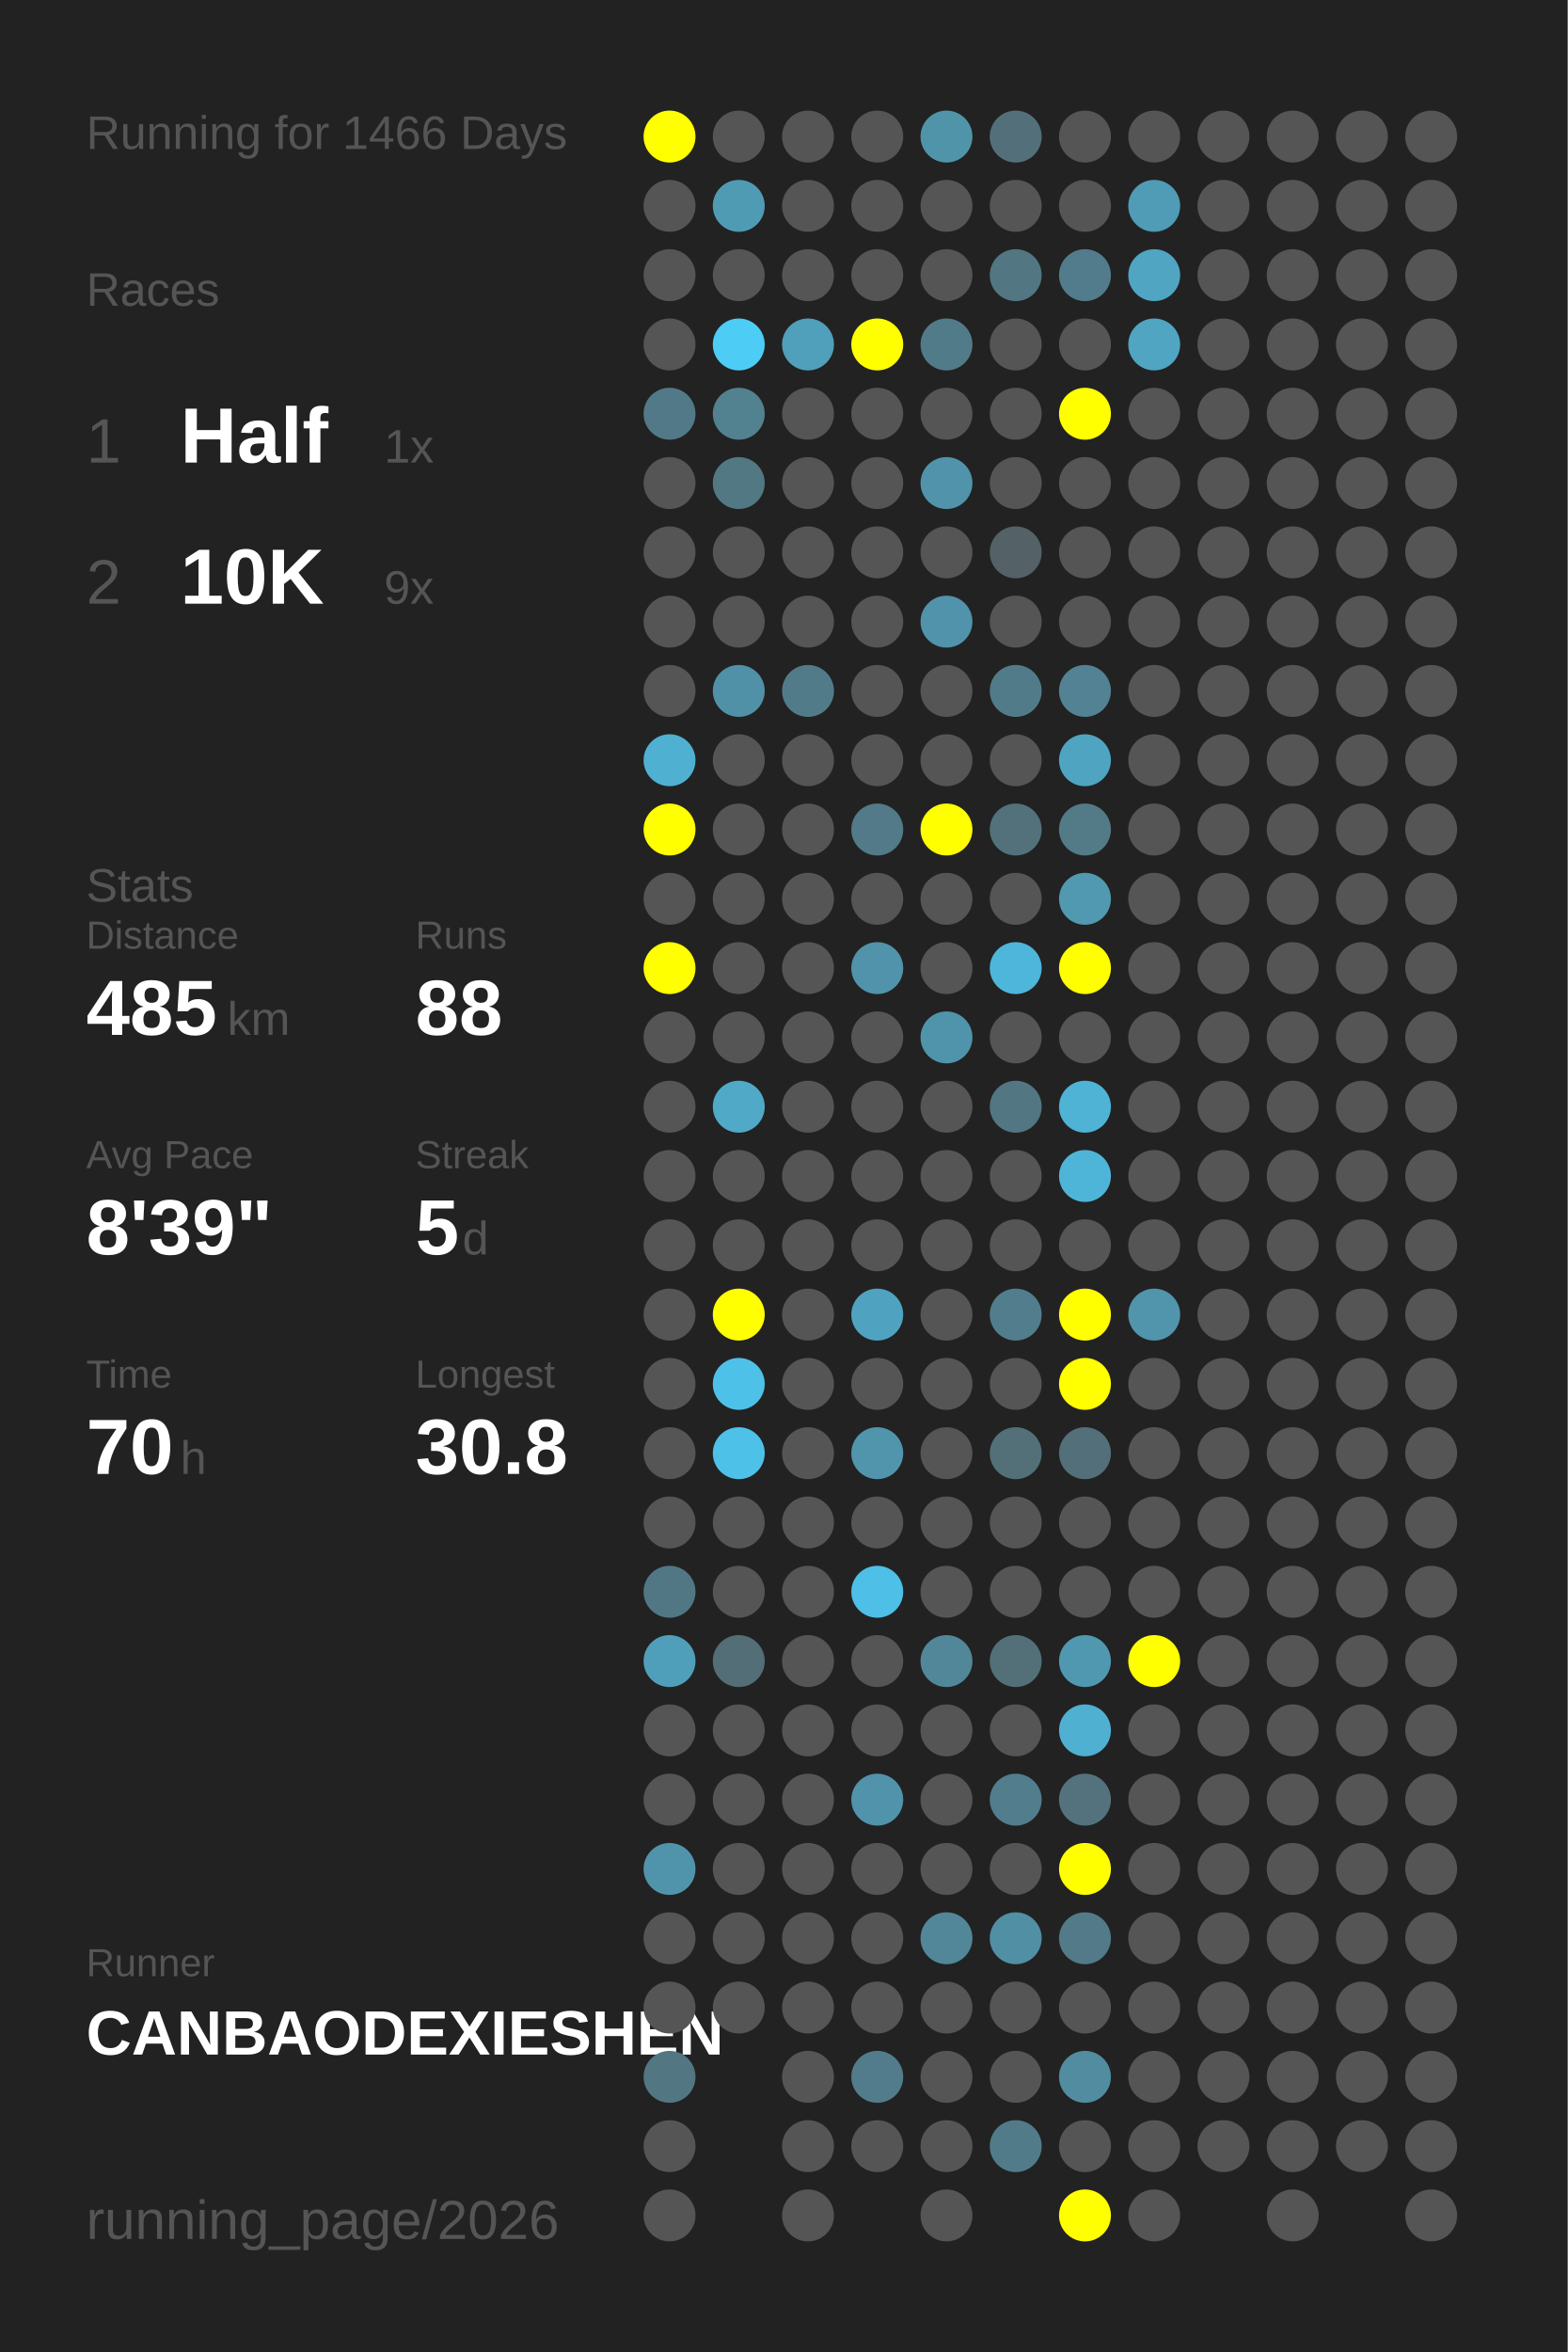
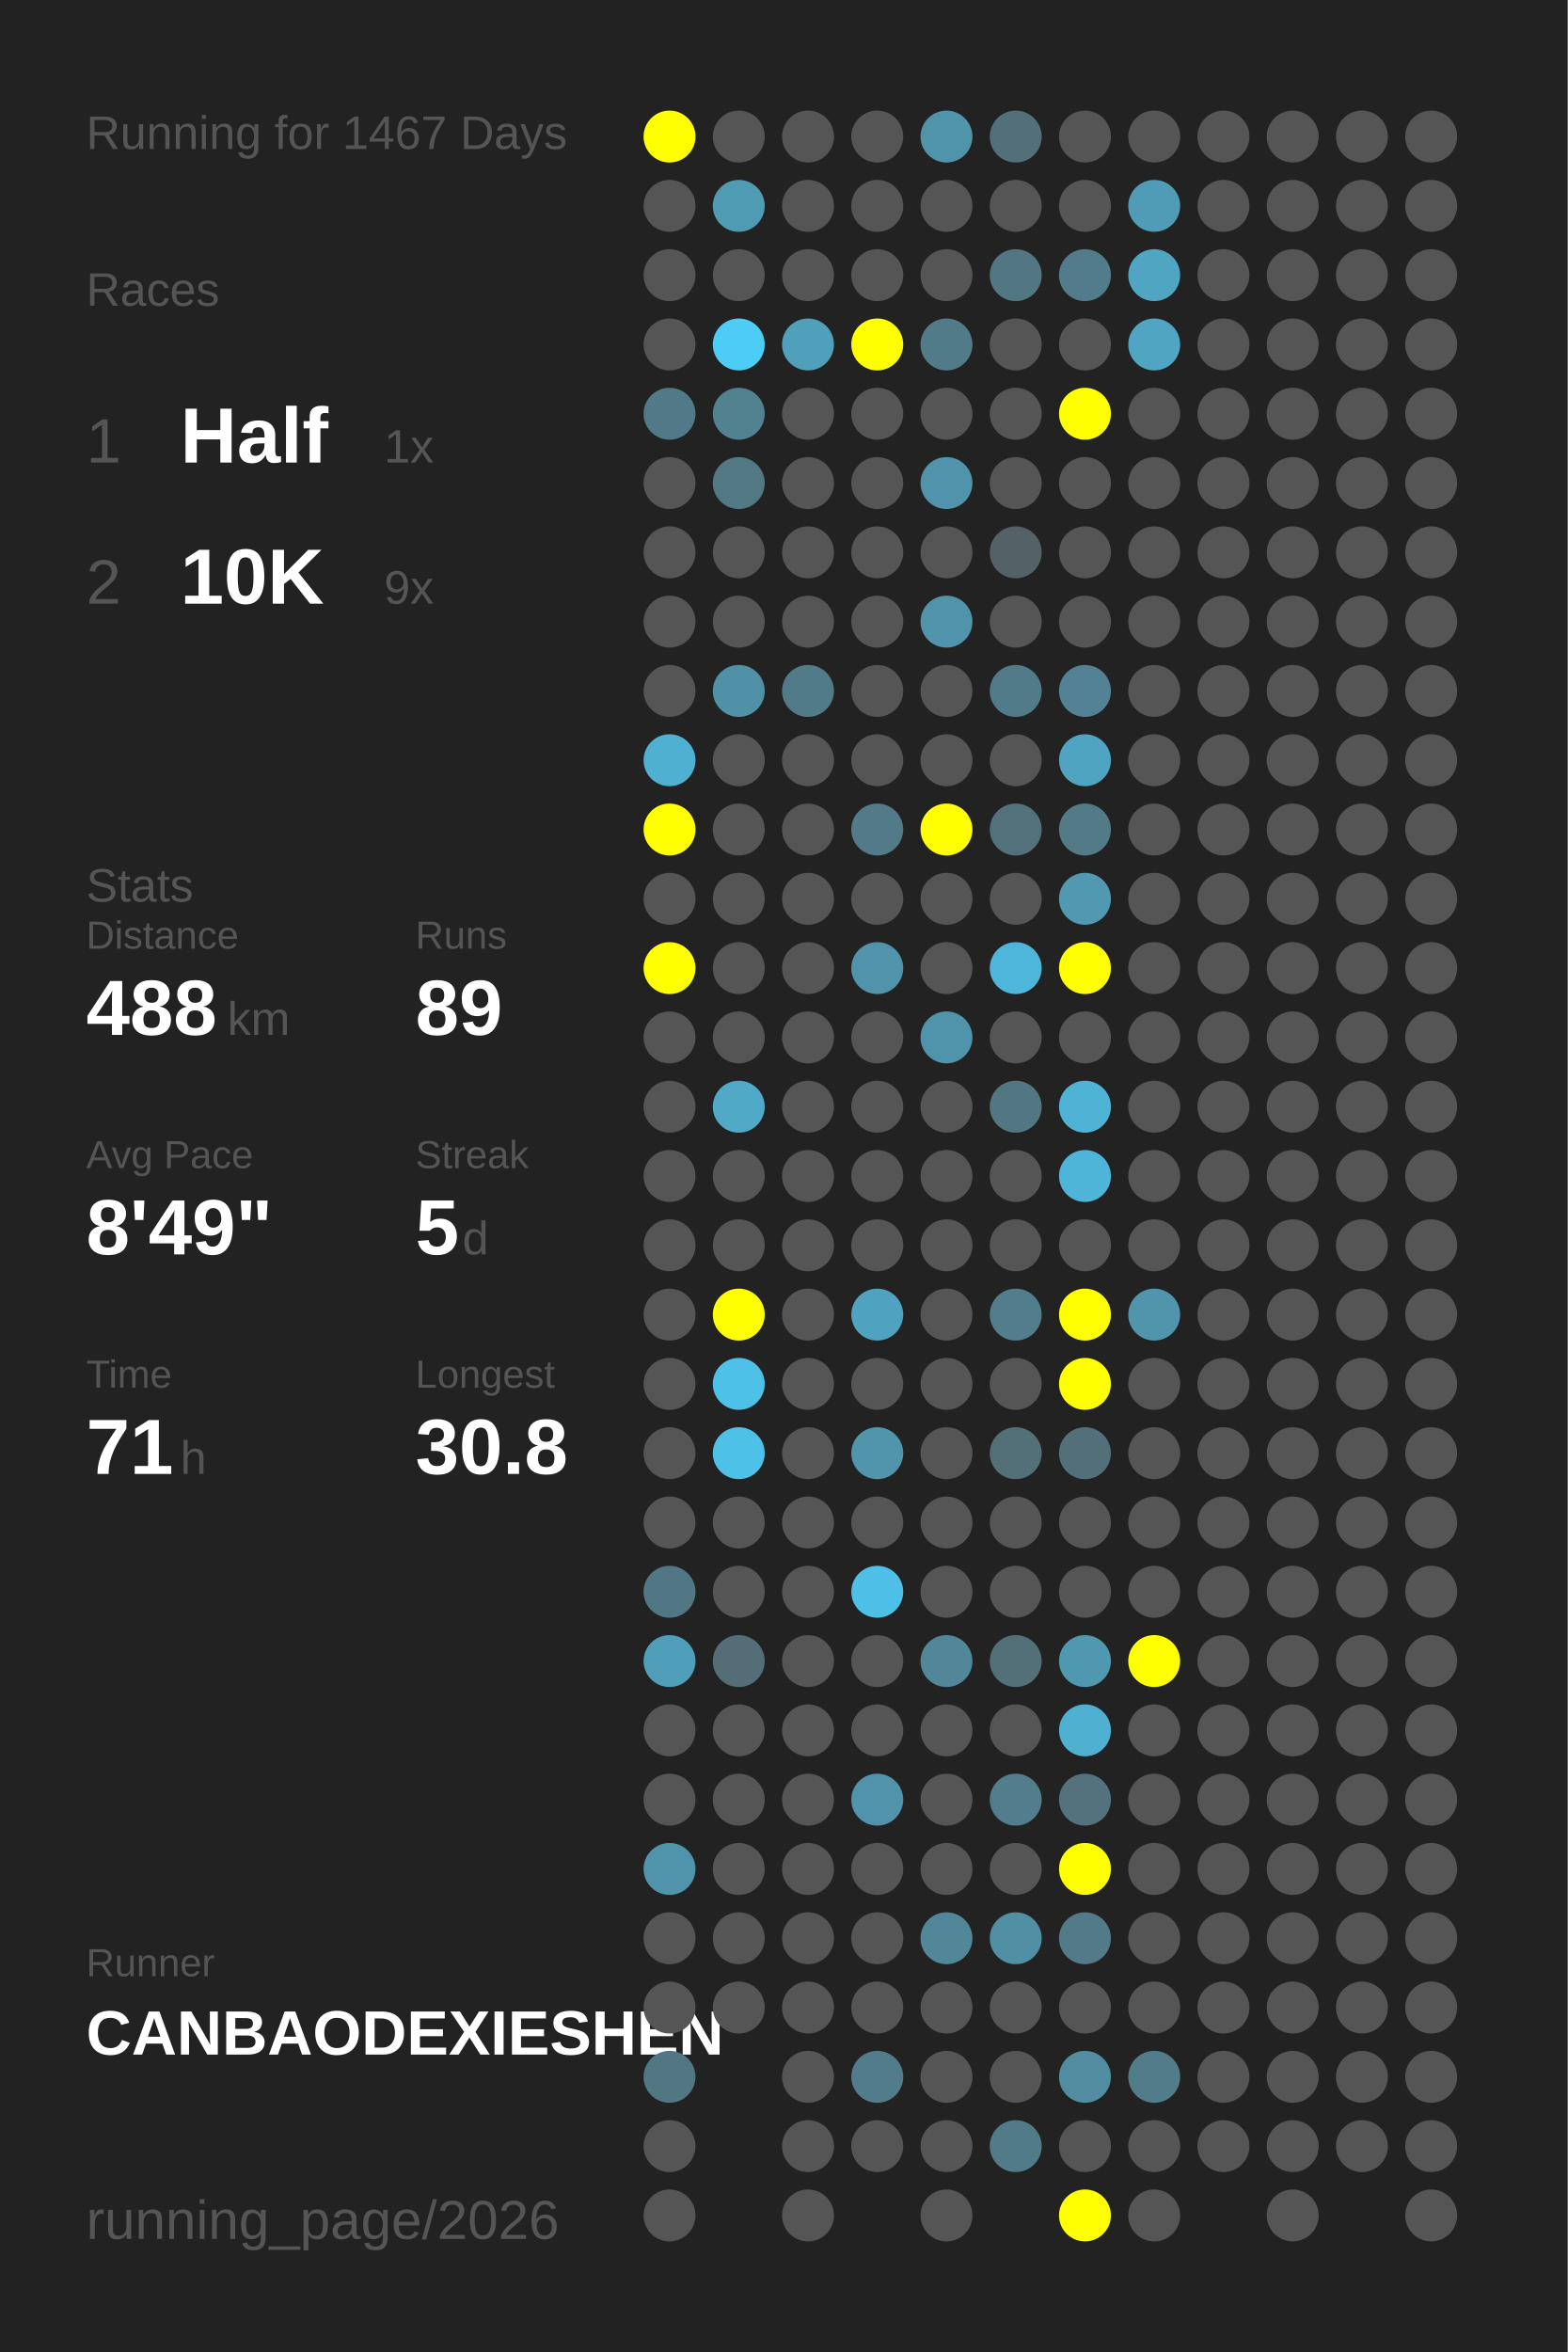
<svg xmlns="http://www.w3.org/2000/svg" baseProfile="full" height="300mm" version="1.1" viewBox="0,0,200,300" width="200mm">
  <defs />
  <rect fill="#222222" height="300" width="200" x="0" y="0" />
-   <text fill="#555555" style="font-size:6px; font-family:Arial;" x="11" y="19">Running for 1466 Days</text>
+   <text fill="#555555" style="font-size:6px; font-family:Arial;" x="11" y="19">Running for 1467 Days</text>
  <text fill="#555555" style="font-size:6px; font-family:Arial;" x="11" y="39">Races</text>
  <text fill="#555555" style="font-size:8px; font-family:Arial;" x="11" y="59">1</text>
  <text fill="#FFFFFF" style="font-size:10px; font-family:Arial; font-weight:bold;" x="23" y="59">Half</text>
  <text fill="#555555" style="font-size:6px; font-family:Arial;" x="49" y="59">1x</text>
  <text fill="#555555" style="font-size:8px; font-family:Arial;" x="11" y="77">2</text>
  <text fill="#FFFFFF" style="font-size:10px; font-family:Arial; font-weight:bold;" x="23" y="77">10K</text>
  <text fill="#555555" style="font-size:6px; font-family:Arial;" x="49" y="77">9x</text>
  <text fill="#555555" style="font-size:6px; font-family:Arial;" x="11" y="115">Stats</text>
  <text fill="#555555" style="font-size:5px; font-family:Arial;" x="11" y="121">Distance</text>
-   <text fill="#FFFFFF" style="font-size:10px; font-family:Arial; font-weight:bold;" x="11" y="132">485</text>
+   <text fill="#FFFFFF" style="font-size:10px; font-family:Arial; font-weight:bold;" x="11" y="132">488</text>
  <text fill="#555555" style="font-size:6px; font-family:Arial;" x="29" y="132">km</text>
  <text fill="#555555" style="font-size:5px; font-family:Arial;" x="53" y="121">Runs</text>
-   <text fill="#FFFFFF" style="font-size:10px; font-family:Arial; font-weight:bold;" x="53" y="132">88</text>
+   <text fill="#FFFFFF" style="font-size:10px; font-family:Arial; font-weight:bold;" x="53" y="132">89</text>
  <text fill="#555555" style="font-size:5px; font-family:Arial;" x="11" y="149">Avg Pace</text>
-   <text fill="#FFFFFF" style="font-size:10px; font-family:Arial; font-weight:bold;" x="11" y="160">8'39"</text>
+   <text fill="#FFFFFF" style="font-size:10px; font-family:Arial; font-weight:bold;" x="11" y="160">8'49"</text>
  <text fill="#555555" style="font-size:5px; font-family:Arial;" x="53" y="149">Streak</text>
  <text fill="#FFFFFF" style="font-size:10px; font-family:Arial; font-weight:bold;" x="53" y="160">5</text>
  <text fill="#555555" style="font-size:6px; font-family:Arial;" x="59" y="160">d</text>
  <text fill="#555555" style="font-size:5px; font-family:Arial;" x="11" y="177">Time</text>
-   <text fill="#FFFFFF" style="font-size:10px; font-family:Arial; font-weight:bold;" x="11" y="188">70</text>
+   <text fill="#FFFFFF" style="font-size:10px; font-family:Arial; font-weight:bold;" x="11" y="188">71</text>
  <text fill="#555555" style="font-size:6px; font-family:Arial;" x="23" y="188">h</text>
  <text fill="#555555" style="font-size:5px; font-family:Arial;" x="53" y="177">Longest</text>
  <text fill="#FFFFFF" style="font-size:10px; font-family:Arial; font-weight:bold;" x="53" y="188">30.8</text>
  <text fill="#555555" style="font-size:5px; font-family:Arial;" x="11" y="252.065">Runner</text>
  <text fill="#FFFFFF" style="font-size:8px; font-family:Arial; font-weight:bold;" x="11" y="262.065">CANBAODEXIESHEN</text>
  <text fill="#555555" style="font-size:7px; font-family:Arial;" x="11" y="285.581">running_page/2026</text>
  <circle cx="85.417" cy="17.419" fill="#FFFF00" r="3.312" />
  <circle cx="85.417" cy="26.258" fill="#555555" r="3.312" />
  <circle cx="85.417" cy="35.097" fill="#555555" r="3.312" />
  <circle cx="85.417" cy="43.935" fill="#555555" r="3.312" />
  <circle cx="85.417" cy="52.774" fill="#527987" r="3.312" />
  <circle cx="85.417" cy="61.613" fill="#555555" r="3.312" />
  <circle cx="85.417" cy="70.452" fill="#555555" r="3.312" />
  <circle cx="85.417" cy="79.29" fill="#555555" r="3.312" />
  <circle cx="85.417" cy="88.129" fill="#555555" r="3.312" />
  <circle cx="85.417" cy="96.968" fill="#4fb0d1" r="3.312" />
  <circle cx="85.417" cy="105.806" fill="#FFFF00" r="3.312" />
  <circle cx="85.417" cy="114.645" fill="#555555" r="3.312" />
  <circle cx="85.417" cy="123.484" fill="#FFFF00" r="3.312" />
  <circle cx="85.417" cy="132.323" fill="#555555" r="3.312" />
  <circle cx="85.417" cy="141.161" fill="#555555" r="3.312" />
  <circle cx="85.417" cy="150" fill="#555555" r="3.312" />
  <circle cx="85.417" cy="158.839" fill="#555555" r="3.312" />
  <circle cx="85.417" cy="167.677" fill="#555555" r="3.312" />
  <circle cx="85.417" cy="176.516" fill="#555555" r="3.312" />
  <circle cx="85.417" cy="185.355" fill="#555555" r="3.312" />
  <circle cx="85.417" cy="194.194" fill="#555555" r="3.312" />
  <circle cx="85.417" cy="203.032" fill="#527784" r="3.312" />
  <circle cx="85.417" cy="211.871" fill="#509fba" r="3.312" />
  <circle cx="85.417" cy="220.71" fill="#555555" r="3.312" />
  <circle cx="85.417" cy="229.548" fill="#555555" r="3.312" />
  <circle cx="85.417" cy="238.387" fill="#5094ab" r="3.312" />
  <circle cx="85.417" cy="247.226" fill="#555555" r="3.312" />
  <circle cx="85.417" cy="256.065" fill="#555555" r="3.312" />
  <circle cx="85.417" cy="264.903" fill="#527682" r="3.312" />
  <circle cx="85.417" cy="273.742" fill="#555555" r="3.312" />
  <circle cx="85.417" cy="282.581" fill="#555555" r="3.312" />
  <circle cx="94.25" cy="17.419" fill="#555555" r="3.312" />
  <circle cx="94.25" cy="26.258" fill="#509bb4" r="3.312" />
  <circle cx="94.25" cy="35.097" fill="#555555" r="3.312" />
  <circle cx="94.25" cy="43.935" fill="#4dccf6" r="3.312" />
  <circle cx="94.25" cy="52.774" fill="#528190" r="3.312" />
  <circle cx="94.25" cy="61.613" fill="#527884" r="3.312" />
  <circle cx="94.25" cy="70.452" fill="#555555" r="3.312" />
  <circle cx="94.25" cy="79.29" fill="#555555" r="3.312" />
  <circle cx="94.25" cy="88.129" fill="#5191a7" r="3.312" />
  <circle cx="94.25" cy="96.968" fill="#555555" r="3.312" />
  <circle cx="94.25" cy="105.806" fill="#555555" r="3.312" />
  <circle cx="94.25" cy="114.645" fill="#555555" r="3.312" />
  <circle cx="94.25" cy="123.484" fill="#555555" r="3.312" />
  <circle cx="94.25" cy="132.323" fill="#555555" r="3.312" />
  <circle cx="94.25" cy="141.161" fill="#4fa9c7" r="3.312" />
  <circle cx="94.25" cy="150" fill="#555555" r="3.312" />
  <circle cx="94.25" cy="158.839" fill="#555555" r="3.312" />
  <circle cx="94.25" cy="167.677" fill="#FFFF00" r="3.312" />
  <circle cx="94.25" cy="176.516" fill="#4ec1e8" r="3.312" />
  <circle cx="94.25" cy="185.355" fill="#4ec1e8" r="3.312" />
  <circle cx="94.25" cy="194.194" fill="#555555" r="3.312" />
  <circle cx="94.25" cy="203.032" fill="#555555" r="3.312" />
  <circle cx="94.25" cy="211.871" fill="#536e77" r="3.312" />
  <circle cx="94.25" cy="220.71" fill="#555555" r="3.312" />
  <circle cx="94.25" cy="229.548" fill="#555555" r="3.312" />
  <circle cx="94.25" cy="238.387" fill="#555555" r="3.312" />
  <circle cx="94.25" cy="247.226" fill="#555555" r="3.312" />
  <circle cx="94.25" cy="256.065" fill="#555555" r="3.312" />
  <circle cx="103.083" cy="17.419" fill="#555555" r="3.312" />
  <circle cx="103.083" cy="26.258" fill="#555555" r="3.312" />
  <circle cx="103.083" cy="35.097" fill="#555555" r="3.312" />
  <circle cx="103.083" cy="43.935" fill="#50a0bb" r="3.312" />
  <circle cx="103.083" cy="52.774" fill="#555555" r="3.312" />
  <circle cx="103.083" cy="61.613" fill="#555555" r="3.312" />
  <circle cx="103.083" cy="70.452" fill="#555555" r="3.312" />
  <circle cx="103.083" cy="79.29" fill="#555555" r="3.312" />
  <circle cx="103.083" cy="88.129" fill="#527b89" r="3.312" />
  <circle cx="103.083" cy="96.968" fill="#555555" r="3.312" />
  <circle cx="103.083" cy="105.806" fill="#555555" r="3.312" />
  <circle cx="103.083" cy="114.645" fill="#555555" r="3.312" />
  <circle cx="103.083" cy="123.484" fill="#555555" r="3.312" />
  <circle cx="103.083" cy="132.323" fill="#555555" r="3.312" />
  <circle cx="103.083" cy="141.161" fill="#555555" r="3.312" />
  <circle cx="103.083" cy="150" fill="#555555" r="3.312" />
  <circle cx="103.083" cy="158.839" fill="#555555" r="3.312" />
  <circle cx="103.083" cy="167.677" fill="#555555" r="3.312" />
  <circle cx="103.083" cy="176.516" fill="#555555" r="3.312" />
  <circle cx="103.083" cy="185.355" fill="#555555" r="3.312" />
  <circle cx="103.083" cy="194.194" fill="#555555" r="3.312" />
  <circle cx="103.083" cy="203.032" fill="#555555" r="3.312" />
  <circle cx="103.083" cy="211.871" fill="#555555" r="3.312" />
  <circle cx="103.083" cy="220.71" fill="#555555" r="3.312" />
  <circle cx="103.083" cy="229.548" fill="#555555" r="3.312" />
  <circle cx="103.083" cy="238.387" fill="#555555" r="3.312" />
  <circle cx="103.083" cy="247.226" fill="#555555" r="3.312" />
  <circle cx="103.083" cy="256.065" fill="#555555" r="3.312" />
  <circle cx="103.083" cy="264.903" fill="#555555" r="3.312" />
  <circle cx="103.083" cy="273.742" fill="#555555" r="3.312" />
  <circle cx="103.083" cy="282.581" fill="#555555" r="3.312" />
  <circle cx="111.917" cy="17.419" fill="#555555" r="3.312" />
  <circle cx="111.917" cy="26.258" fill="#555555" r="3.312" />
  <circle cx="111.917" cy="35.097" fill="#555555" r="3.312" />
  <circle cx="111.917" cy="43.935" fill="#FFFF00" r="3.312" />
  <circle cx="111.917" cy="52.774" fill="#555555" r="3.312" />
  <circle cx="111.917" cy="61.613" fill="#555555" r="3.312" />
  <circle cx="111.917" cy="70.452" fill="#555555" r="3.312" />
  <circle cx="111.917" cy="79.29" fill="#555555" r="3.312" />
  <circle cx="111.917" cy="88.129" fill="#555555" r="3.312" />
  <circle cx="111.917" cy="96.968" fill="#555555" r="3.312" />
  <circle cx="111.917" cy="105.806" fill="#527a88" r="3.312" />
  <circle cx="111.917" cy="114.645" fill="#555555" r="3.312" />
  <circle cx="111.917" cy="123.484" fill="#5193aa" r="3.312" />
  <circle cx="111.917" cy="132.323" fill="#555555" r="3.312" />
  <circle cx="111.917" cy="141.161" fill="#555555" r="3.312" />
  <circle cx="111.917" cy="150" fill="#555555" r="3.312" />
  <circle cx="111.917" cy="158.839" fill="#555555" r="3.312" />
  <circle cx="111.917" cy="167.677" fill="#4fa3c0" r="3.312" />
  <circle cx="111.917" cy="176.516" fill="#555555" r="3.312" />
  <circle cx="111.917" cy="185.355" fill="#5095ac" r="3.312" />
  <circle cx="111.917" cy="194.194" fill="#555555" r="3.312" />
  <circle cx="111.917" cy="203.032" fill="#4ebfe6" r="3.312" />
  <circle cx="111.917" cy="211.871" fill="#555555" r="3.312" />
  <circle cx="111.917" cy="220.71" fill="#555555" r="3.312" />
  <circle cx="111.917" cy="229.548" fill="#5093aa" r="3.312" />
  <circle cx="111.917" cy="238.387" fill="#555555" r="3.312" />
  <circle cx="111.917" cy="247.226" fill="#555555" r="3.312" />
  <circle cx="111.917" cy="256.065" fill="#555555" r="3.312" />
  <circle cx="111.917" cy="264.903" fill="#527c8b" r="3.312" />
  <circle cx="111.917" cy="273.742" fill="#555555" r="3.312" />
  <circle cx="120.75" cy="17.419" fill="#5094aa" r="3.312" />
  <circle cx="120.75" cy="26.258" fill="#555555" r="3.312" />
  <circle cx="120.75" cy="35.097" fill="#555555" r="3.312" />
  <circle cx="120.75" cy="43.935" fill="#527b89" r="3.312" />
  <circle cx="120.75" cy="52.774" fill="#555555" r="3.312" />
  <circle cx="120.75" cy="61.613" fill="#5093aa" r="3.312" />
  <circle cx="120.75" cy="70.452" fill="#555555" r="3.312" />
  <circle cx="120.75" cy="79.29" fill="#5093aa" r="3.312" />
  <circle cx="120.75" cy="88.129" fill="#555555" r="3.312" />
  <circle cx="120.75" cy="96.968" fill="#555555" r="3.312" />
  <circle cx="120.75" cy="105.806" fill="#FFFF00" r="3.312" />
  <circle cx="120.75" cy="114.645" fill="#555555" r="3.312" />
  <circle cx="120.75" cy="123.484" fill="#555555" r="3.312" />
  <circle cx="120.75" cy="132.323" fill="#5094ab" r="3.312" />
  <circle cx="120.75" cy="141.161" fill="#555555" r="3.312" />
  <circle cx="120.75" cy="150" fill="#555555" r="3.312" />
  <circle cx="120.75" cy="158.839" fill="#555555" r="3.312" />
  <circle cx="120.75" cy="167.677" fill="#555555" r="3.312" />
  <circle cx="120.75" cy="176.516" fill="#555555" r="3.312" />
  <circle cx="120.75" cy="185.355" fill="#555555" r="3.312" />
  <circle cx="120.75" cy="194.194" fill="#555555" r="3.312" />
  <circle cx="120.75" cy="203.032" fill="#555555" r="3.312" />
  <circle cx="120.75" cy="211.871" fill="#518799" r="3.312" />
  <circle cx="120.75" cy="220.71" fill="#555555" r="3.312" />
  <circle cx="120.75" cy="229.548" fill="#555555" r="3.312" />
  <circle cx="120.75" cy="238.387" fill="#555555" r="3.312" />
  <circle cx="120.75" cy="247.226" fill="#518799" r="3.312" />
  <circle cx="120.75" cy="256.065" fill="#555555" r="3.312" />
  <circle cx="120.75" cy="264.903" fill="#555555" r="3.312" />
  <circle cx="120.75" cy="273.742" fill="#555555" r="3.312" />
  <circle cx="120.75" cy="282.581" fill="#555555" r="3.312" />
  <circle cx="129.583" cy="17.419" fill="#53707a" r="3.312" />
  <circle cx="129.583" cy="26.258" fill="#555555" r="3.312" />
  <circle cx="129.583" cy="35.097" fill="#527682" r="3.312" />
  <circle cx="129.583" cy="43.935" fill="#555555" r="3.312" />
  <circle cx="129.583" cy="52.774" fill="#555555" r="3.312" />
  <circle cx="129.583" cy="61.613" fill="#555555" r="3.312" />
  <circle cx="129.583" cy="70.452" fill="#546166" r="3.312" />
  <circle cx="129.583" cy="79.29" fill="#555555" r="3.312" />
  <circle cx="129.583" cy="88.129" fill="#527b89" r="3.312" />
  <circle cx="129.583" cy="96.968" fill="#555555" r="3.312" />
  <circle cx="129.583" cy="105.806" fill="#53717b" r="3.312" />
  <circle cx="129.583" cy="114.645" fill="#555555" r="3.312" />
  <circle cx="129.583" cy="123.484" fill="#4eb6da" r="3.312" />
  <circle cx="129.583" cy="132.323" fill="#555555" r="3.312" />
  <circle cx="129.583" cy="141.161" fill="#527682" r="3.312" />
  <circle cx="129.583" cy="150" fill="#555555" r="3.312" />
  <circle cx="129.583" cy="158.839" fill="#555555" r="3.312" />
  <circle cx="129.583" cy="167.677" fill="#527d8c" r="3.312" />
  <circle cx="129.583" cy="176.516" fill="#555555" r="3.312" />
  <circle cx="129.583" cy="185.355" fill="#537079" r="3.312" />
  <circle cx="129.583" cy="194.194" fill="#555555" r="3.312" />
  <circle cx="129.583" cy="203.032" fill="#555555" r="3.312" />
  <circle cx="129.583" cy="211.871" fill="#537079" r="3.312" />
  <circle cx="129.583" cy="220.71" fill="#555555" r="3.312" />
  <circle cx="129.583" cy="229.548" fill="#527d8c" r="3.312" />
  <circle cx="129.583" cy="238.387" fill="#555555" r="3.312" />
  <circle cx="129.583" cy="247.226" fill="#518fa4" r="3.312" />
  <circle cx="129.583" cy="256.065" fill="#555555" r="3.312" />
  <circle cx="129.583" cy="264.903" fill="#555555" r="3.312" />
  <circle cx="129.583" cy="273.742" fill="#527b89" r="3.312" />
  <circle cx="138.417" cy="17.419" fill="#555555" r="3.312" />
  <circle cx="138.417" cy="26.258" fill="#555555" r="3.312" />
  <circle cx="138.417" cy="35.097" fill="#527c8b" r="3.312" />
  <circle cx="138.417" cy="43.935" fill="#555555" r="3.312" />
  <circle cx="138.417" cy="52.774" fill="#FFFF00" r="3.312" />
  <circle cx="138.417" cy="61.613" fill="#555555" r="3.312" />
  <circle cx="138.417" cy="70.452" fill="#555555" r="3.312" />
  <circle cx="138.417" cy="79.29" fill="#555555" r="3.312" />
  <circle cx="138.417" cy="88.129" fill="#528293" r="3.312" />
  <circle cx="138.417" cy="96.968" fill="#4fa4c1" r="3.312" />
  <circle cx="138.417" cy="105.806" fill="#527a87" r="3.312" />
  <circle cx="138.417" cy="114.645" fill="#5099b1" r="3.312" />
  <circle cx="138.417" cy="123.484" fill="#FFFF00" r="3.312" />
  <circle cx="138.417" cy="132.323" fill="#555555" r="3.312" />
  <circle cx="138.417" cy="141.161" fill="#4eb3d5" r="3.312" />
  <circle cx="138.417" cy="150" fill="#4eb5d8" r="3.312" />
  <circle cx="138.417" cy="158.839" fill="#555555" r="3.312" />
  <circle cx="138.417" cy="167.677" fill="#FFFF00" r="3.312" />
  <circle cx="138.417" cy="176.516" fill="#FFFF00" r="3.312" />
  <circle cx="138.417" cy="185.355" fill="#536f79" r="3.312" />
  <circle cx="138.417" cy="194.194" fill="#555555" r="3.312" />
  <circle cx="138.417" cy="203.032" fill="#555555" r="3.312" />
  <circle cx="138.417" cy="211.871" fill="#5098b0" r="3.312" />
  <circle cx="138.417" cy="220.71" fill="#4fb0d1" r="3.312" />
  <circle cx="138.417" cy="229.548" fill="#53727d" r="3.312" />
  <circle cx="138.417" cy="238.387" fill="#FFFF00" r="3.312" />
  <circle cx="138.417" cy="247.226" fill="#527a88" r="3.312" />
  <circle cx="138.417" cy="256.065" fill="#555555" r="3.312" />
  <circle cx="138.417" cy="264.903" fill="#518ca0" r="3.312" />
  <circle cx="138.417" cy="273.742" fill="#555555" r="3.312" />
  <circle cx="138.417" cy="282.581" fill="#FFFF00" r="3.312" />
  <circle cx="147.25" cy="17.419" fill="#555555" r="3.312" />
  <circle cx="147.25" cy="26.258" fill="#509bb5" r="3.312" />
  <circle cx="147.25" cy="35.097" fill="#4fa5c2" r="3.312" />
  <circle cx="147.25" cy="43.935" fill="#4fa5c2" r="3.312" />
  <circle cx="147.25" cy="52.774" fill="#555555" r="3.312" />
  <circle cx="147.25" cy="61.613" fill="#555555" r="3.312" />
  <circle cx="147.25" cy="70.452" fill="#555555" r="3.312" />
  <circle cx="147.25" cy="79.29" fill="#555555" r="3.312" />
  <circle cx="147.25" cy="88.129" fill="#555555" r="3.312" />
  <circle cx="147.25" cy="96.968" fill="#555555" r="3.312" />
  <circle cx="147.25" cy="105.806" fill="#555555" r="3.312" />
  <circle cx="147.25" cy="114.645" fill="#555555" r="3.312" />
  <circle cx="147.25" cy="123.484" fill="#555555" r="3.312" />
  <circle cx="147.25" cy="132.323" fill="#555555" r="3.312" />
  <circle cx="147.25" cy="141.161" fill="#555555" r="3.312" />
  <circle cx="147.25" cy="150" fill="#555555" r="3.312" />
  <circle cx="147.25" cy="158.839" fill="#555555" r="3.312" />
  <circle cx="147.25" cy="167.677" fill="#5095ac" r="3.312" />
  <circle cx="147.25" cy="176.516" fill="#555555" r="3.312" />
  <circle cx="147.25" cy="185.355" fill="#555555" r="3.312" />
  <circle cx="147.25" cy="194.194" fill="#555555" r="3.312" />
  <circle cx="147.25" cy="203.032" fill="#555555" r="3.312" />
  <circle cx="147.25" cy="211.871" fill="#FFFF00" r="3.312" />
  <circle cx="147.25" cy="220.71" fill="#555555" r="3.312" />
  <circle cx="147.25" cy="229.548" fill="#555555" r="3.312" />
  <circle cx="147.25" cy="238.387" fill="#555555" r="3.312" />
  <circle cx="147.25" cy="247.226" fill="#555555" r="3.312" />
  <circle cx="147.25" cy="256.065" fill="#555555" r="3.312" />
-   <circle cx="147.25" cy="264.903" fill="#555555" r="3.312" />
+   <circle cx="147.25" cy="264.903" fill="#527c8a" r="3.312" />
  <circle cx="147.25" cy="273.742" fill="#555555" r="3.312" />
  <circle cx="147.25" cy="282.581" fill="#555555" r="3.312" />
  <circle cx="156.083" cy="17.419" fill="#555555" r="3.312" />
  <circle cx="156.083" cy="26.258" fill="#555555" r="3.312" />
  <circle cx="156.083" cy="35.097" fill="#555555" r="3.312" />
  <circle cx="156.083" cy="43.935" fill="#555555" r="3.312" />
  <circle cx="156.083" cy="52.774" fill="#555555" r="3.312" />
  <circle cx="156.083" cy="61.613" fill="#555555" r="3.312" />
  <circle cx="156.083" cy="70.452" fill="#555555" r="3.312" />
  <circle cx="156.083" cy="79.29" fill="#555555" r="3.312" />
  <circle cx="156.083" cy="88.129" fill="#555555" r="3.312" />
  <circle cx="156.083" cy="96.968" fill="#555555" r="3.312" />
  <circle cx="156.083" cy="105.806" fill="#555555" r="3.312" />
  <circle cx="156.083" cy="114.645" fill="#555555" r="3.312" />
  <circle cx="156.083" cy="123.484" fill="#555555" r="3.312" />
  <circle cx="156.083" cy="132.323" fill="#555555" r="3.312" />
  <circle cx="156.083" cy="141.161" fill="#555555" r="3.312" />
  <circle cx="156.083" cy="150" fill="#555555" r="3.312" />
  <circle cx="156.083" cy="158.839" fill="#555555" r="3.312" />
  <circle cx="156.083" cy="167.677" fill="#555555" r="3.312" />
  <circle cx="156.083" cy="176.516" fill="#555555" r="3.312" />
  <circle cx="156.083" cy="185.355" fill="#555555" r="3.312" />
  <circle cx="156.083" cy="194.194" fill="#555555" r="3.312" />
  <circle cx="156.083" cy="203.032" fill="#555555" r="3.312" />
  <circle cx="156.083" cy="211.871" fill="#555555" r="3.312" />
  <circle cx="156.083" cy="220.71" fill="#555555" r="3.312" />
  <circle cx="156.083" cy="229.548" fill="#555555" r="3.312" />
  <circle cx="156.083" cy="238.387" fill="#555555" r="3.312" />
  <circle cx="156.083" cy="247.226" fill="#555555" r="3.312" />
  <circle cx="156.083" cy="256.065" fill="#555555" r="3.312" />
  <circle cx="156.083" cy="264.903" fill="#555555" r="3.312" />
  <circle cx="156.083" cy="273.742" fill="#555555" r="3.312" />
  <circle cx="164.917" cy="17.419" fill="#555555" r="3.312" />
  <circle cx="164.917" cy="26.258" fill="#555555" r="3.312" />
  <circle cx="164.917" cy="35.097" fill="#555555" r="3.312" />
  <circle cx="164.917" cy="43.935" fill="#555555" r="3.312" />
  <circle cx="164.917" cy="52.774" fill="#555555" r="3.312" />
  <circle cx="164.917" cy="61.613" fill="#555555" r="3.312" />
  <circle cx="164.917" cy="70.452" fill="#555555" r="3.312" />
  <circle cx="164.917" cy="79.29" fill="#555555" r="3.312" />
  <circle cx="164.917" cy="88.129" fill="#555555" r="3.312" />
  <circle cx="164.917" cy="96.968" fill="#555555" r="3.312" />
  <circle cx="164.917" cy="105.806" fill="#555555" r="3.312" />
  <circle cx="164.917" cy="114.645" fill="#555555" r="3.312" />
  <circle cx="164.917" cy="123.484" fill="#555555" r="3.312" />
  <circle cx="164.917" cy="132.323" fill="#555555" r="3.312" />
  <circle cx="164.917" cy="141.161" fill="#555555" r="3.312" />
  <circle cx="164.917" cy="150" fill="#555555" r="3.312" />
  <circle cx="164.917" cy="158.839" fill="#555555" r="3.312" />
  <circle cx="164.917" cy="167.677" fill="#555555" r="3.312" />
  <circle cx="164.917" cy="176.516" fill="#555555" r="3.312" />
  <circle cx="164.917" cy="185.355" fill="#555555" r="3.312" />
  <circle cx="164.917" cy="194.194" fill="#555555" r="3.312" />
  <circle cx="164.917" cy="203.032" fill="#555555" r="3.312" />
  <circle cx="164.917" cy="211.871" fill="#555555" r="3.312" />
  <circle cx="164.917" cy="220.71" fill="#555555" r="3.312" />
  <circle cx="164.917" cy="229.548" fill="#555555" r="3.312" />
  <circle cx="164.917" cy="238.387" fill="#555555" r="3.312" />
  <circle cx="164.917" cy="247.226" fill="#555555" r="3.312" />
  <circle cx="164.917" cy="256.065" fill="#555555" r="3.312" />
  <circle cx="164.917" cy="264.903" fill="#555555" r="3.312" />
  <circle cx="164.917" cy="273.742" fill="#555555" r="3.312" />
  <circle cx="164.917" cy="282.581" fill="#555555" r="3.312" />
  <circle cx="173.75" cy="17.419" fill="#555555" r="3.312" />
  <circle cx="173.75" cy="26.258" fill="#555555" r="3.312" />
  <circle cx="173.75" cy="35.097" fill="#555555" r="3.312" />
  <circle cx="173.75" cy="43.935" fill="#555555" r="3.312" />
  <circle cx="173.75" cy="52.774" fill="#555555" r="3.312" />
  <circle cx="173.75" cy="61.613" fill="#555555" r="3.312" />
  <circle cx="173.75" cy="70.452" fill="#555555" r="3.312" />
  <circle cx="173.75" cy="79.29" fill="#555555" r="3.312" />
  <circle cx="173.75" cy="88.129" fill="#555555" r="3.312" />
  <circle cx="173.75" cy="96.968" fill="#555555" r="3.312" />
  <circle cx="173.75" cy="105.806" fill="#555555" r="3.312" />
  <circle cx="173.75" cy="114.645" fill="#555555" r="3.312" />
  <circle cx="173.75" cy="123.484" fill="#555555" r="3.312" />
  <circle cx="173.75" cy="132.323" fill="#555555" r="3.312" />
  <circle cx="173.75" cy="141.161" fill="#555555" r="3.312" />
  <circle cx="173.75" cy="150" fill="#555555" r="3.312" />
  <circle cx="173.75" cy="158.839" fill="#555555" r="3.312" />
  <circle cx="173.75" cy="167.677" fill="#555555" r="3.312" />
  <circle cx="173.75" cy="176.516" fill="#555555" r="3.312" />
  <circle cx="173.75" cy="185.355" fill="#555555" r="3.312" />
  <circle cx="173.75" cy="194.194" fill="#555555" r="3.312" />
  <circle cx="173.75" cy="203.032" fill="#555555" r="3.312" />
  <circle cx="173.75" cy="211.871" fill="#555555" r="3.312" />
  <circle cx="173.75" cy="220.71" fill="#555555" r="3.312" />
  <circle cx="173.75" cy="229.548" fill="#555555" r="3.312" />
  <circle cx="173.75" cy="238.387" fill="#555555" r="3.312" />
  <circle cx="173.75" cy="247.226" fill="#555555" r="3.312" />
  <circle cx="173.75" cy="256.065" fill="#555555" r="3.312" />
  <circle cx="173.75" cy="264.903" fill="#555555" r="3.312" />
  <circle cx="173.75" cy="273.742" fill="#555555" r="3.312" />
  <circle cx="182.583" cy="17.419" fill="#555555" r="3.312" />
  <circle cx="182.583" cy="26.258" fill="#555555" r="3.312" />
  <circle cx="182.583" cy="35.097" fill="#555555" r="3.312" />
  <circle cx="182.583" cy="43.935" fill="#555555" r="3.312" />
  <circle cx="182.583" cy="52.774" fill="#555555" r="3.312" />
  <circle cx="182.583" cy="61.613" fill="#555555" r="3.312" />
  <circle cx="182.583" cy="70.452" fill="#555555" r="3.312" />
  <circle cx="182.583" cy="79.29" fill="#555555" r="3.312" />
  <circle cx="182.583" cy="88.129" fill="#555555" r="3.312" />
  <circle cx="182.583" cy="96.968" fill="#555555" r="3.312" />
  <circle cx="182.583" cy="105.806" fill="#555555" r="3.312" />
  <circle cx="182.583" cy="114.645" fill="#555555" r="3.312" />
  <circle cx="182.583" cy="123.484" fill="#555555" r="3.312" />
  <circle cx="182.583" cy="132.323" fill="#555555" r="3.312" />
  <circle cx="182.583" cy="141.161" fill="#555555" r="3.312" />
  <circle cx="182.583" cy="150" fill="#555555" r="3.312" />
  <circle cx="182.583" cy="158.839" fill="#555555" r="3.312" />
  <circle cx="182.583" cy="167.677" fill="#555555" r="3.312" />
  <circle cx="182.583" cy="176.516" fill="#555555" r="3.312" />
  <circle cx="182.583" cy="185.355" fill="#555555" r="3.312" />
  <circle cx="182.583" cy="194.194" fill="#555555" r="3.312" />
  <circle cx="182.583" cy="203.032" fill="#555555" r="3.312" />
  <circle cx="182.583" cy="211.871" fill="#555555" r="3.312" />
  <circle cx="182.583" cy="220.71" fill="#555555" r="3.312" />
  <circle cx="182.583" cy="229.548" fill="#555555" r="3.312" />
  <circle cx="182.583" cy="238.387" fill="#555555" r="3.312" />
  <circle cx="182.583" cy="247.226" fill="#555555" r="3.312" />
  <circle cx="182.583" cy="256.065" fill="#555555" r="3.312" />
  <circle cx="182.583" cy="264.903" fill="#555555" r="3.312" />
  <circle cx="182.583" cy="273.742" fill="#555555" r="3.312" />
  <circle cx="182.583" cy="282.581" fill="#555555" r="3.312" />
</svg>
